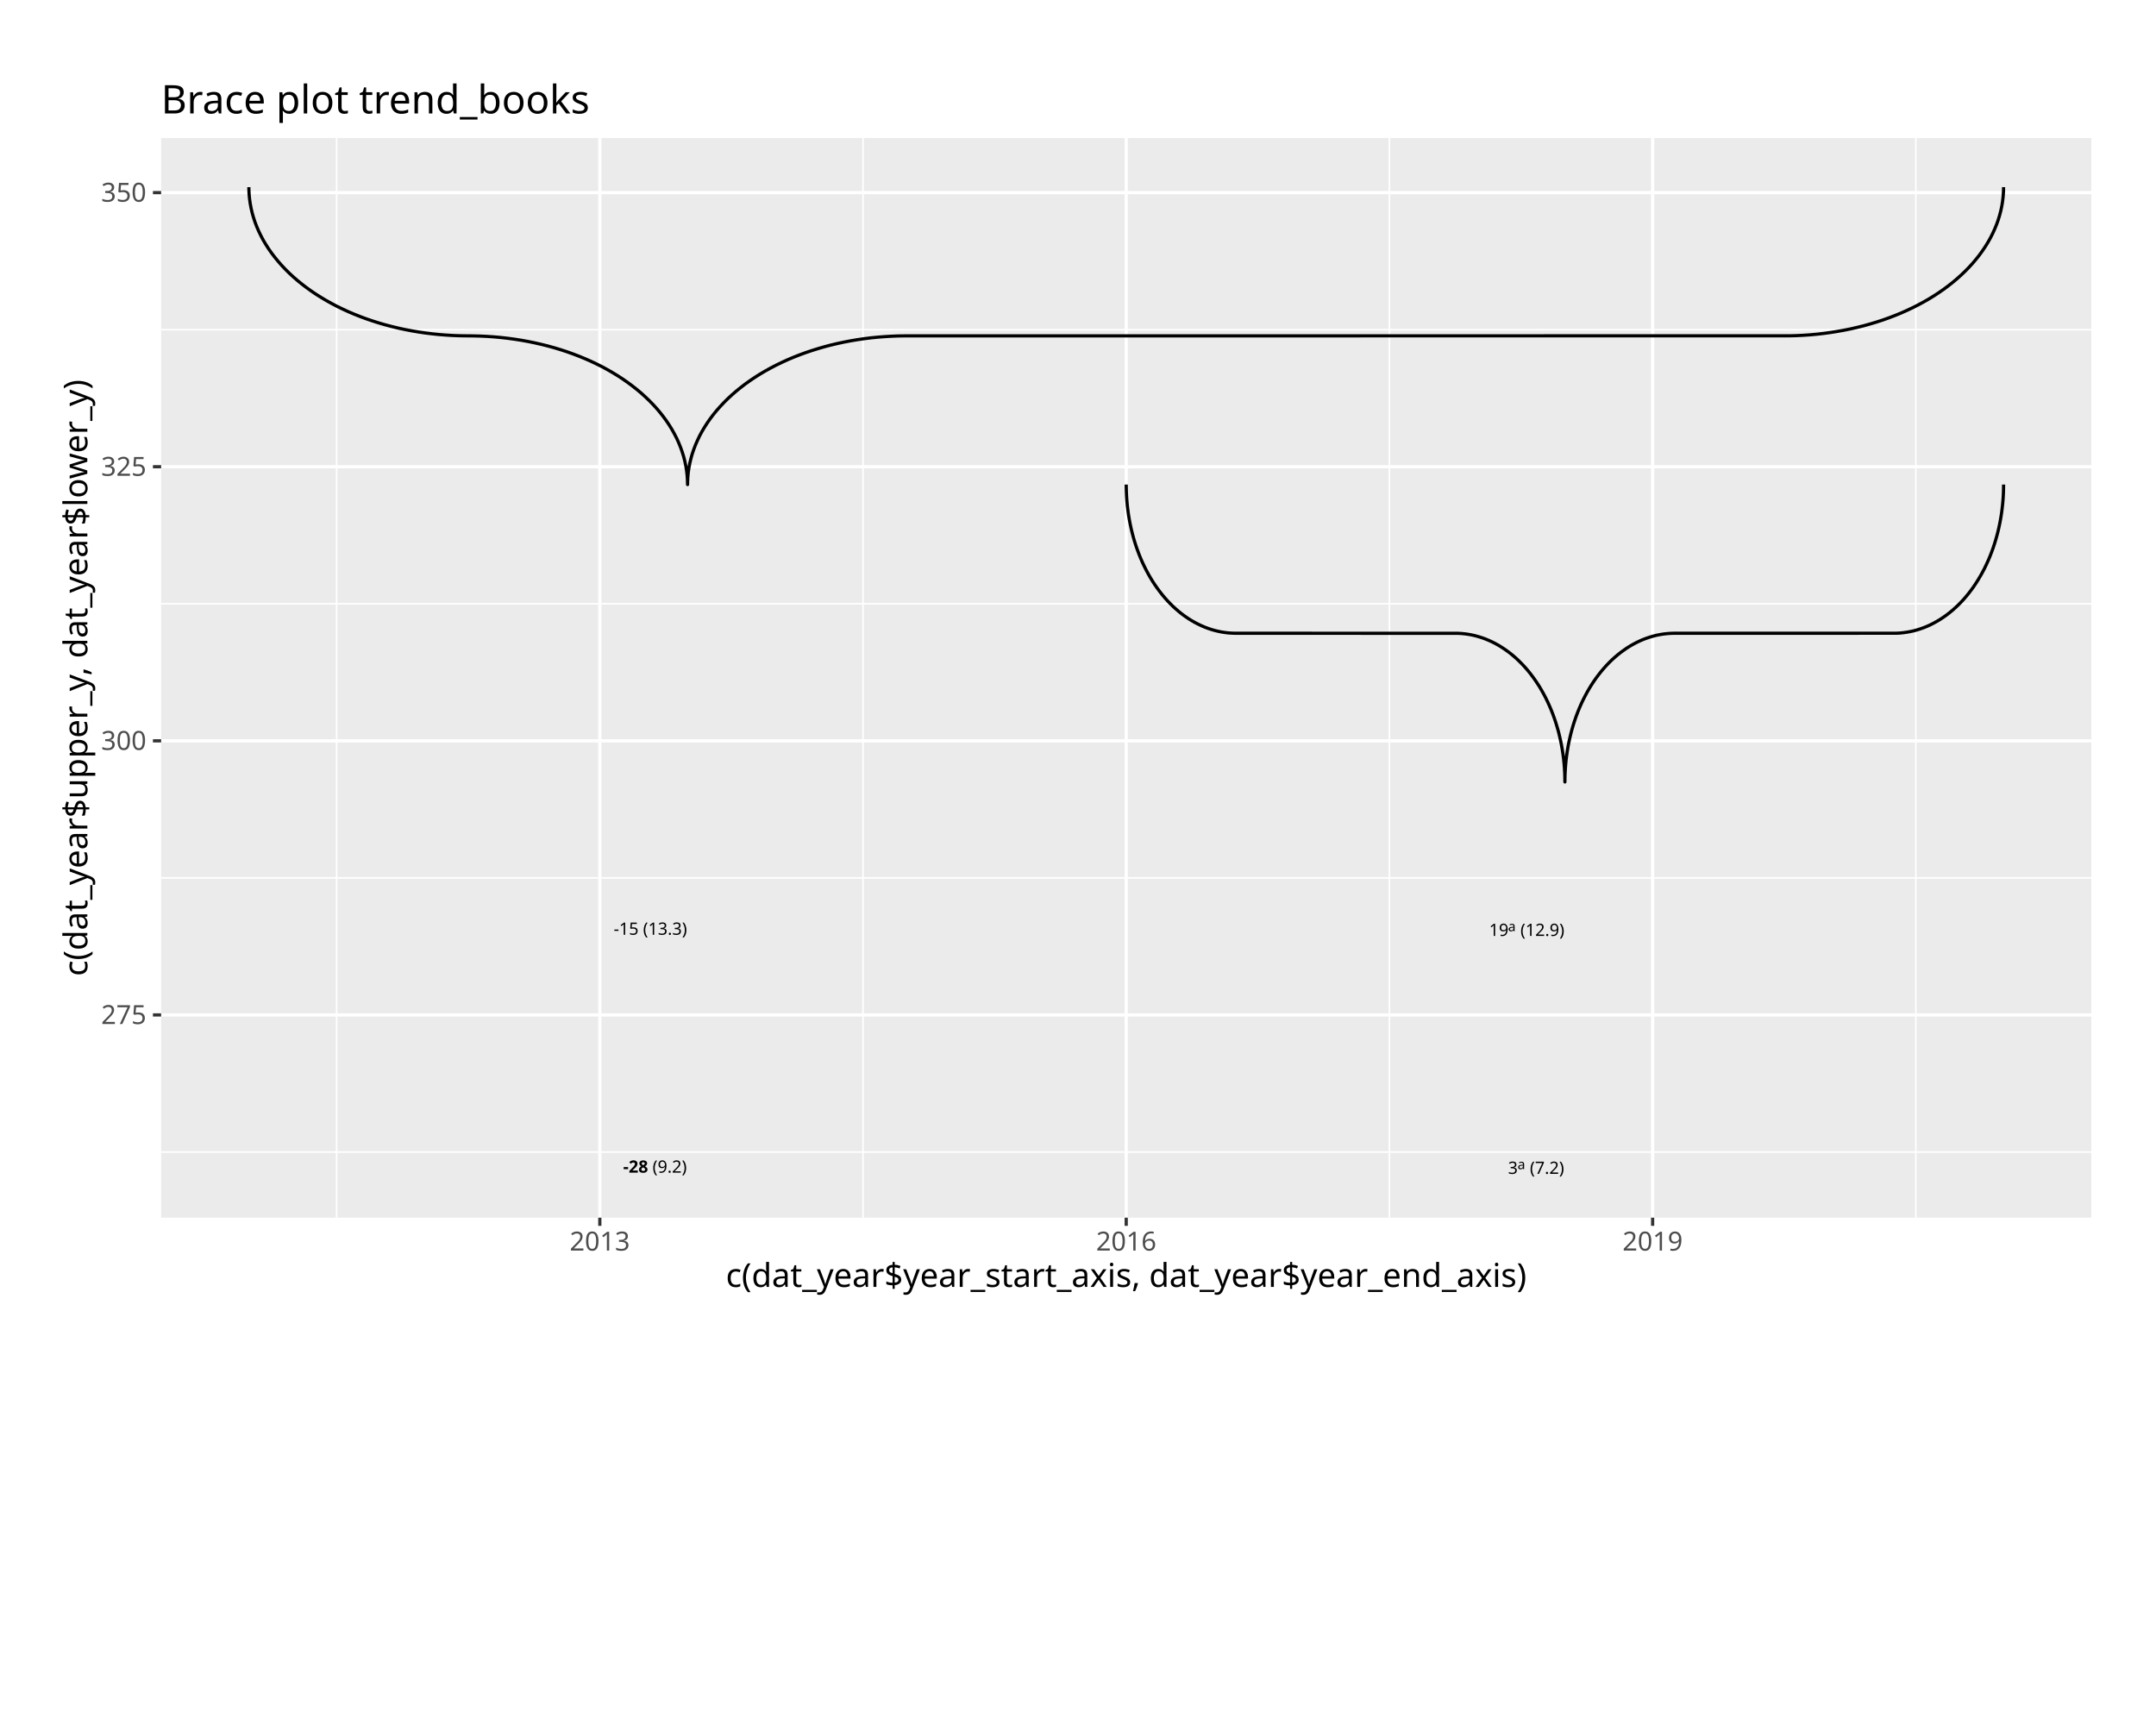
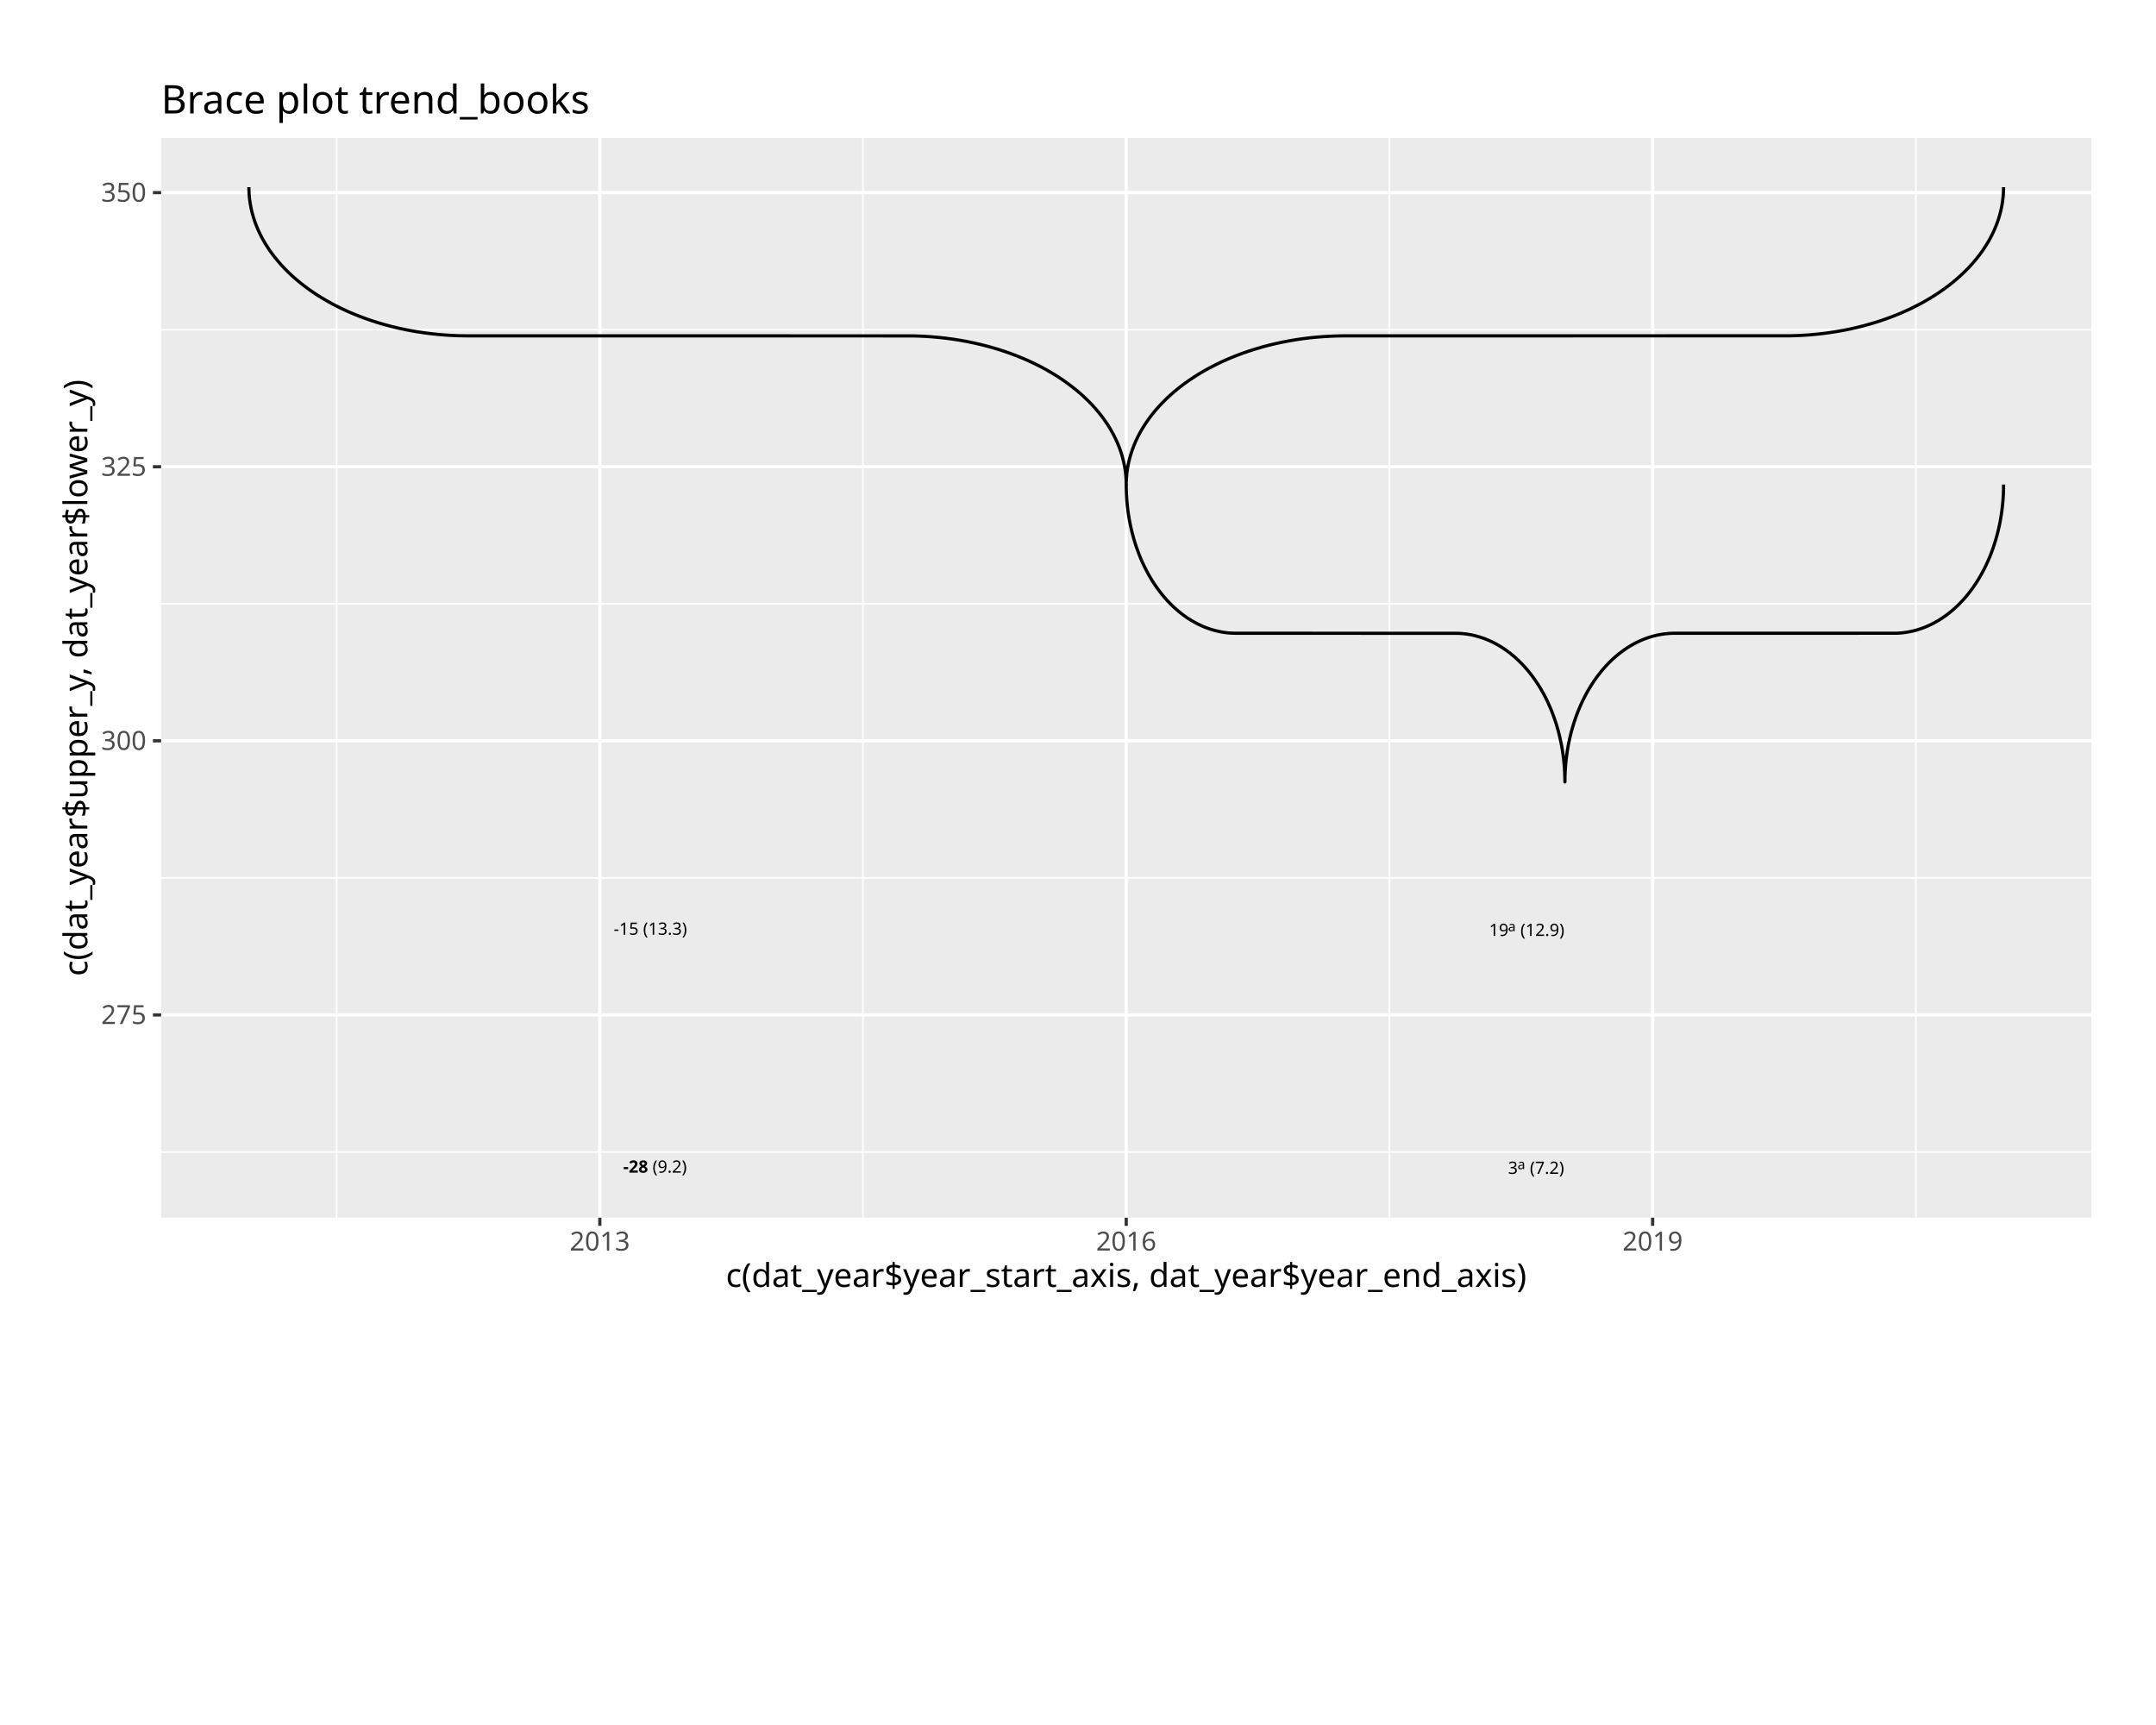
<svg xmlns="http://www.w3.org/2000/svg" class="svglite" data-engine-version="2.0" width="720.00pt" height="576.00pt" viewBox="0 0 720.00 576.00">
  <defs>
    <style type="text/css">
    .svglite line, .svglite polyline, .svglite polygon, .svglite path, .svglite rect, .svglite circle {
      fill: none;
      stroke: #000000;
      stroke-linecap: round;
      stroke-linejoin: round;
      stroke-miterlimit: 10.00;
    }
  </style>
  </defs>
  <rect width="100%" height="100%" style="stroke: none; fill: #FFFFFF;" />
  <defs>
    <clipPath id="cpMC4wMHw3MjAuMDB8MC4wMHw1NzYuMDA=">
      <rect x="0.00" y="0.00" width="720.00" height="576.00" />
    </clipPath>
  </defs>
  <g clip-path="url(#cpMC4wMHw3MjAuMDB8MC4wMHw1NzYuMDA=)">
    <rect x="-0" y="0.00" width="720.00" height="576.00" style="stroke-width: 1.07; stroke: #FFFFFF; fill: #FFFFFF;" />
  </g>
  <defs>
    <clipPath id="cpNTMuODF8Njk4LjQwfDQ2LjEwfDQwNi41OQ==">
      <rect x="53.81" y="46.10" width="644.59" height="360.49" />
    </clipPath>
  </defs>
  <g clip-path="url(#cpNTMuODF8Njk4LjQwfDQ2LjEwfDQwNi41OQ==)">
    <rect x="53.81" y="46.10" width="644.59" height="360.49" style="stroke-width: 1.07; stroke: none; fill: #EBEBEB;" />
    <polyline points="53.81,384.67 698.40,384.67 " style="stroke-width: 0.53; stroke: #FFFFFF; stroke-linecap: butt;" />
    <polyline points="53.81,293.14 698.40,293.14 " style="stroke-width: 0.53; stroke: #FFFFFF; stroke-linecap: butt;" />
    <polyline points="53.81,201.61 698.40,201.61 " style="stroke-width: 0.53; stroke: #FFFFFF; stroke-linecap: butt;" />
    <polyline points="53.81,110.08 698.40,110.08 " style="stroke-width: 0.53; stroke: #FFFFFF; stroke-linecap: butt;" />
    <polyline points="112.41,406.59 112.41,46.10 " style="stroke-width: 0.53; stroke: #FFFFFF; stroke-linecap: butt;" />
    <polyline points="288.21,406.59 288.21,46.10 " style="stroke-width: 0.53; stroke: #FFFFFF; stroke-linecap: butt;" />
    <polyline points="464.00,406.59 464.00,46.10 " style="stroke-width: 0.53; stroke: #FFFFFF; stroke-linecap: butt;" />
    <polyline points="639.80,406.59 639.80,46.10 " style="stroke-width: 0.53; stroke: #FFFFFF; stroke-linecap: butt;" />
    <polyline points="53.81,338.90 698.40,338.90 " style="stroke-width: 1.07; stroke: #FFFFFF; stroke-linecap: butt;" />
    <polyline points="53.81,247.38 698.40,247.38 " style="stroke-width: 1.07; stroke: #FFFFFF; stroke-linecap: butt;" />
    <polyline points="53.81,155.85 698.40,155.85 " style="stroke-width: 1.07; stroke: #FFFFFF; stroke-linecap: butt;" />
    <polyline points="53.81,64.32 698.40,64.32 " style="stroke-width: 1.07; stroke: #FFFFFF; stroke-linecap: butt;" />
    <polyline points="200.31,406.59 200.31,46.10 " style="stroke-width: 1.07; stroke: #FFFFFF; stroke-linecap: butt;" />
    <polyline points="376.10,406.59 376.10,46.10 " style="stroke-width: 1.07; stroke: #FFFFFF; stroke-linecap: butt;" />
    <polyline points="551.90,406.59 551.90,46.10 " style="stroke-width: 1.07; stroke: #FFFFFF; stroke-linecap: butt;" />
-     <polyline points="83.11,62.49 83.12,63.27 83.19,64.84 83.34,66.41 83.56,67.97 83.85,69.52 84.21,71.07 84.65,72.61 85.15,74.14 85.73,75.66 86.38,77.16 87.10,78.65 87.88,80.13 88.74,81.58 89.66,83.02 90.65,84.44 91.71,85.83 92.83,87.20 94.01,88.55 95.25,89.87 96.56,91.17 97.92,92.43 99.35,93.67 100.83,94.87 102.36,96.04 103.95,97.18 105.59,98.29 107.29,99.35 109.03,100.39 110.82,101.38 112.65,102.34 114.53,103.25 116.45,104.13 118.41,104.96 120.40,105.75 122.44,106.50 124.50,107.20 126.60,107.86 128.73,108.48 130.88,109.04 133.06,109.57 135.27,110.04 137.49,110.47 139.74,110.85 142.00,111.18 144.27,111.46 146.56,111.70 148.85,111.88 151.16,112.02 153.47,112.11 155.78,112.14 158.09,112.16 160.40,112.22 162.71,112.33 165.01,112.49 167.30,112.70 169.58,112.96 171.85,113.27 174.10,113.62 176.34,114.03 178.55,114.48 180.74,114.98 182.91,115.52 185.05,116.11 187.17,116.75 189.25,117.43 191.30,118.16 193.32,118.93 195.29,119.74 197.23,120.59 199.13,121.49 200.99,122.42 202.80,123.40 204.56,124.41 206.28,125.46 207.95,126.55 209.56,127.67 211.13,128.83 212.63,130.01 214.09,131.23 215.48,132.49 216.82,133.77 218.09,135.07 219.31,136.41 220.46,137.77 221.54,139.15 222.57,140.56 223.52,141.98 224.41,143.43 225.23,144.90 225.99,146.38 226.67,147.88 227.28,149.39 227.82,150.91 228.30,152.45 228.70,153.99 229.02,155.54 229.28,157.10 229.46,158.66 229.57,160.23 229.61,161.80 229.61,161.80 229.62,161.01 229.69,159.45 229.83,157.88 230.05,156.32 230.34,154.77 230.71,153.22 231.14,151.68 231.65,150.15 232.23,148.63 232.88,147.13 233.59,145.64 234.38,144.16 235.24,142.71 236.16,141.27 237.15,139.85 238.20,138.46 239.32,137.08 240.51,135.74 241.75,134.42 243.06,133.12 244.42,131.86 245.85,130.62 247.33,129.42 248.86,128.24 250.45,127.11 252.09,126.00 253.78,124.93 255.53,123.90 257.31,122.91 259.15,121.95 261.03,121.04 262.94,120.16 264.90,119.33 266.90,118.54 268.93,117.79 271.00,117.09 273.10,116.43 275.23,115.81 277.38,115.24 279.56,114.72 281.77,114.25 283.99,113.82 286.23,113.44 288.49,113.11 290.77,112.82 293.06,112.59 295.35,112.41 297.66,112.27 299.97,112.18 302.28,112.15 597.59,112.13 599.90,112.07 602.20,111.96 604.50,111.80 606.80,111.59 609.08,111.33 611.34,111.02 613.60,110.66 615.83,110.26 618.05,109.81 620.24,109.31 622.41,108.77 624.55,108.17 626.66,107.54 628.74,106.86 630.79,106.13 632.81,105.36 634.79,104.55 636.73,103.69 638.62,102.80 640.48,101.86 642.29,100.89 644.06,99.88 645.77,98.83 647.44,97.74 649.06,96.62 650.62,95.46 652.13,94.27 653.58,93.05 654.97,91.80 656.31,90.52 657.59,89.21 658.80,87.88 659.95,86.52 661.04,85.14 662.06,83.73 663.02,82.30 663.91,80.86 664.73,79.39 665.48,77.91 666.16,76.41 666.78,74.90 667.32,73.38 667.79,71.84 668.19,70.30 668.52,68.74 668.77,67.19 668.95,65.62 669.06,64.06 669.10,62.49 669.10,62.49 " style="stroke-width: 1.07; stroke-linecap: butt;" />
+     <polyline points="83.11,62.49 83.12,63.27 83.19,64.84 83.34,66.41 83.56,67.97 83.85,69.52 84.21,71.07 84.65,72.61 85.15,74.14 85.73,75.66 86.38,77.16 87.10,78.65 87.88,80.13 88.74,81.58 89.66,83.02 90.65,84.44 91.71,85.83 92.83,87.20 94.01,88.55 95.25,89.87 96.56,91.17 97.92,92.43 99.35,93.67 100.83,94.87 102.36,96.04 103.95,97.18 105.59,98.29 107.29,99.35 109.03,100.39 110.82,101.38 112.65,102.34 114.53,103.25 116.45,104.13 118.41,104.96 120.40,105.75 122.44,106.50 124.50,107.20 126.60,107.86 128.73,108.48 130.88,109.04 133.06,109.57 135.27,110.04 137.49,110.47 139.74,110.85 142.00,111.18 144.27,111.46 146.56,111.70 148.85,111.88 151.16,112.02 153.47,112.11 155.78,112.14 304.59,112.16 306.90,112.22 309.21,112.33 311.51,112.49 313.80,112.70 316.08,112.96 318.35,113.27 320.60,113.62 322.84,114.03 325.05,114.48 327.24,114.98 329.41,115.52 331.55,116.11 333.67,116.75 335.75,117.43 337.80,118.16 339.81,118.93 341.79,119.74 343.73,120.59 345.63,121.49 347.48,122.42 349.30,123.40 351.06,124.41 352.78,125.46 354.45,126.55 356.06,127.67 357.62,128.83 359.13,130.01 360.58,131.23 361.98,132.49 363.31,133.77 364.59,135.07 365.80,136.41 366.95,137.77 368.04,139.15 369.06,140.56 370.02,141.98 370.91,143.43 371.73,144.90 372.48,146.38 373.17,147.88 373.78,149.39 374.32,150.91 374.79,152.45 375.19,153.99 375.52,155.54 375.78,157.10 375.96,158.66 376.07,160.23 376.10,161.80 376.10,161.80 376.11,161.01 376.19,159.45 376.33,157.88 376.55,156.32 376.84,154.77 377.21,153.22 377.64,151.68 378.15,150.15 378.73,148.63 379.37,147.13 380.09,145.64 380.88,144.16 381.74,142.71 382.66,141.27 383.65,139.85 384.70,138.46 385.82,137.08 387.00,135.74 388.25,134.42 389.55,133.12 390.92,131.86 392.34,130.62 393.82,129.42 395.36,128.24 396.95,127.11 398.59,126.00 400.28,124.93 402.02,123.90 403.81,122.91 405.65,121.95 407.52,121.04 409.44,120.16 411.40,119.33 413.40,118.54 415.43,117.79 417.50,117.09 419.60,116.43 421.72,115.81 423.88,115.24 426.06,114.72 428.26,114.25 430.49,113.82 432.73,113.44 434.99,113.11 437.27,112.82 439.55,112.59 441.85,112.41 444.15,112.27 446.46,112.18 448.78,112.15 597.59,112.13 599.90,112.07 602.20,111.96 604.50,111.80 606.80,111.59 609.08,111.33 611.34,111.02 613.60,110.66 615.83,110.26 618.05,109.81 620.24,109.31 622.41,108.77 624.55,108.17 626.66,107.54 628.74,106.86 630.79,106.13 632.81,105.36 634.79,104.55 636.73,103.69 638.62,102.80 640.48,101.86 642.29,100.89 644.06,99.88 645.77,98.83 647.44,97.74 649.06,96.62 650.62,95.46 652.13,94.27 653.58,93.05 654.97,91.80 656.31,90.52 657.59,89.21 658.80,87.88 659.95,86.52 661.04,85.14 662.06,83.73 663.02,82.30 663.91,80.86 664.73,79.39 665.48,77.91 666.16,76.41 666.78,74.90 667.32,73.38 667.79,71.84 668.19,70.30 668.52,68.74 668.77,67.19 668.95,65.62 669.06,64.06 669.10,62.49 669.10,62.49 " style="stroke-width: 1.07; stroke-linecap: butt;" />
    <polyline points="376.10,161.80 376.11,162.58 376.15,164.15 376.22,165.71 376.33,167.27 376.47,168.83 376.66,170.38 376.87,171.92 377.13,173.45 377.42,174.96 377.74,176.47 378.10,177.96 378.49,179.43 378.92,180.89 379.38,182.33 379.88,183.74 380.40,185.14 380.96,186.51 381.55,187.86 382.18,189.18 382.83,190.47 383.51,191.74 384.22,192.97 384.96,194.18 385.73,195.35 386.53,196.49 387.35,197.59 388.19,198.66 389.06,199.69 389.96,200.69 390.88,201.64 391.81,202.56 392.77,203.43 393.75,204.27 394.75,205.06 395.77,205.81 396.80,206.51 397.85,207.17 398.91,207.78 399.99,208.35 401.08,208.87 402.18,209.35 403.30,209.78 404.42,210.16 405.55,210.49 406.69,210.77 407.83,211.01 408.98,211.19 410.13,211.33 411.28,211.41 412.44,211.45 486.85,211.47 488.00,211.53 489.15,211.64 490.30,211.80 491.45,212.01 492.59,212.27 493.72,212.58 494.85,212.93 495.97,213.33 497.08,213.79 498.17,214.28 499.26,214.83 500.33,215.42 501.38,216.06 502.42,216.74 503.45,217.47 504.46,218.24 505.45,219.05 506.42,219.90 507.36,220.80 508.29,221.73 509.20,222.71 510.08,223.72 510.94,224.77 511.77,225.86 512.58,226.98 513.36,228.13 514.12,229.32 514.84,230.54 515.54,231.79 516.21,233.07 516.85,234.38 517.45,235.72 518.03,237.07 518.57,238.46 519.08,239.86 519.56,241.29 520.00,242.74 520.42,244.20 520.79,245.69 521.13,247.19 521.44,248.70 521.71,250.22 521.95,251.76 522.15,253.30 522.31,254.85 522.44,256.41 522.53,257.97 522.58,259.54 522.60,261.11 522.60,261.11 522.61,260.32 522.64,258.75 522.72,257.19 522.83,255.63 522.97,254.07 523.15,252.53 523.37,250.99 523.62,249.46 523.91,247.94 524.24,246.43 524.60,244.94 524.99,243.47 525.42,242.01 525.88,240.58 526.37,239.16 526.90,237.76 527.46,236.39 528.05,235.04 528.67,233.72 529.33,232.43 530.01,231.16 530.72,229.93 531.46,228.72 532.23,227.55 533.02,226.41 533.85,225.31 534.69,224.24 535.56,223.21 536.46,222.21 537.37,221.26 538.31,220.34 539.27,219.47 540.25,218.64 541.25,217.85 542.27,217.10 543.30,216.39 544.35,215.73 545.41,215.12 546.49,214.55 547.58,214.03 548.68,213.55 549.79,213.13 550.92,212.75 552.05,212.42 553.18,212.13 554.33,211.90 555.48,211.71 556.63,211.58 557.78,211.49 558.94,211.45 633.34,211.44 634.50,211.38 635.65,211.26 636.80,211.10 637.95,210.89 639.09,210.64 640.22,210.33 641.35,209.97 642.47,209.57 643.57,209.12 644.67,208.62 645.75,208.07 646.82,207.48 647.88,206.85 648.92,206.16 649.95,205.44 650.95,204.67 651.94,203.86 652.91,203.00 653.86,202.11 654.79,201.17 655.70,200.20 656.58,199.18 657.44,198.13 658.27,197.05 659.08,195.93 659.86,194.77 660.61,193.58 661.34,192.36 662.04,191.11 662.71,189.83 663.34,188.52 663.95,187.19 664.53,185.83 665.07,184.44 665.58,183.04 666.06,181.61 666.50,180.16 666.91,178.70 667.29,177.22 667.63,175.72 667.94,174.21 668.21,172.68 668.45,171.15 668.64,169.60 668.81,168.05 668.94,166.49 669.03,164.93 669.08,163.37 669.10,161.80 669.10,161.80 " style="stroke-width: 1.07; stroke-linecap: butt;" />
    <text x="204.93" y="312.13" style="font-size: 5.69px; font-family: sans;" textLength="8.23px" lengthAdjust="spacingAndGlyphs">-15</text>
    <text x="214.74" y="312.13" style="font-size: 5.69px; font-family: sans;" textLength="14.87px" lengthAdjust="spacingAndGlyphs">(13.3)</text>
    <text x="208.10" y="391.57" style="font-size: 5.69px; font-weight: bold; font-family: sans;" textLength="8.23px" lengthAdjust="spacingAndGlyphs">-28</text>
    <text x="217.91" y="391.57" style="font-size: 5.69px; font-family: sans;" textLength="11.70px" lengthAdjust="spacingAndGlyphs">(9.2)</text>
    <text x="497.29" y="312.52" style="font-size: 5.69px; font-family: sans;" textLength="6.33px" lengthAdjust="spacingAndGlyphs">19</text>
    <text x="503.62" y="310.95" style="font-size: 4.55px; font-family: sans;" textLength="2.53px" lengthAdjust="spacingAndGlyphs">a</text>
    <text x="507.74" y="312.52" style="font-size: 5.69px; font-family: sans;" textLength="14.87px" lengthAdjust="spacingAndGlyphs">(12.9)</text>
    <text x="503.62" y="391.97" style="font-size: 5.69px; font-family: sans;" textLength="3.17px" lengthAdjust="spacingAndGlyphs">3</text>
    <text x="506.79" y="390.40" style="font-size: 4.55px; font-family: sans;" textLength="2.53px" lengthAdjust="spacingAndGlyphs">a</text>
    <text x="510.90" y="391.97" style="font-size: 5.69px; font-family: sans;" textLength="11.70px" lengthAdjust="spacingAndGlyphs">(7.2)</text>
  </g>
  <g clip-path="url(#cpMC4wMHw3MjAuMDB8MC4wMHw1NzYuMDA=)">
    <text x="48.88" y="341.93" text-anchor="end" style="font-size: 8.80px; fill: #4D4D4D; font-family: sans;" textLength="14.68px" lengthAdjust="spacingAndGlyphs">275</text>
    <text x="48.88" y="250.40" text-anchor="end" style="font-size: 8.80px; fill: #4D4D4D; font-family: sans;" textLength="14.68px" lengthAdjust="spacingAndGlyphs">300</text>
    <text x="48.88" y="158.88" text-anchor="end" style="font-size: 8.80px; fill: #4D4D4D; font-family: sans;" textLength="14.68px" lengthAdjust="spacingAndGlyphs">325</text>
    <text x="48.88" y="67.35" text-anchor="end" style="font-size: 8.80px; fill: #4D4D4D; font-family: sans;" textLength="14.68px" lengthAdjust="spacingAndGlyphs">350</text>
    <polyline points="51.07,338.90 53.81,338.90 " style="stroke-width: 1.07; stroke: #333333; stroke-linecap: butt;" />
    <polyline points="51.07,247.38 53.81,247.38 " style="stroke-width: 1.07; stroke: #333333; stroke-linecap: butt;" />
    <polyline points="51.07,155.85 53.81,155.85 " style="stroke-width: 1.07; stroke: #333333; stroke-linecap: butt;" />
    <polyline points="51.07,64.32 53.81,64.32 " style="stroke-width: 1.07; stroke: #333333; stroke-linecap: butt;" />
    <polyline points="200.31,409.33 200.31,406.59 " style="stroke-width: 1.07; stroke: #333333; stroke-linecap: butt;" />
    <polyline points="376.10,409.33 376.10,406.59 " style="stroke-width: 1.07; stroke: #333333; stroke-linecap: butt;" />
    <polyline points="551.90,409.33 551.90,406.59 " style="stroke-width: 1.07; stroke: #333333; stroke-linecap: butt;" />
    <text x="200.31" y="417.58" text-anchor="middle" style="font-size: 8.80px; fill: #4D4D4D; font-family: sans;" textLength="19.58px" lengthAdjust="spacingAndGlyphs">2013</text>
    <text x="376.10" y="417.58" text-anchor="middle" style="font-size: 8.80px; fill: #4D4D4D; font-family: sans;" textLength="19.58px" lengthAdjust="spacingAndGlyphs">2016</text>
    <text x="551.90" y="417.58" text-anchor="middle" style="font-size: 8.80px; fill: #4D4D4D; font-family: sans;" textLength="19.58px" lengthAdjust="spacingAndGlyphs">2019</text>
    <text x="376.10" y="429.72" text-anchor="middle" style="font-size: 11.00px; font-family: sans;" textLength="262.98px" lengthAdjust="spacingAndGlyphs">c(dat_year$year_start_axis, dat_year$year_end_axis)</text>
    <text transform="translate(29.17,226.35) rotate(-90)" text-anchor="middle" style="font-size: 11.00px; font-family: sans;" textLength="194.48px" lengthAdjust="spacingAndGlyphs">c(dat_year$upper_y, dat_year$lower_y)</text>
    <text x="53.81" y="37.88" style="font-size: 13.20px; font-family: sans;" textLength="135.77px" lengthAdjust="spacingAndGlyphs">Brace plot trend_books</text>
  </g>
</svg>
